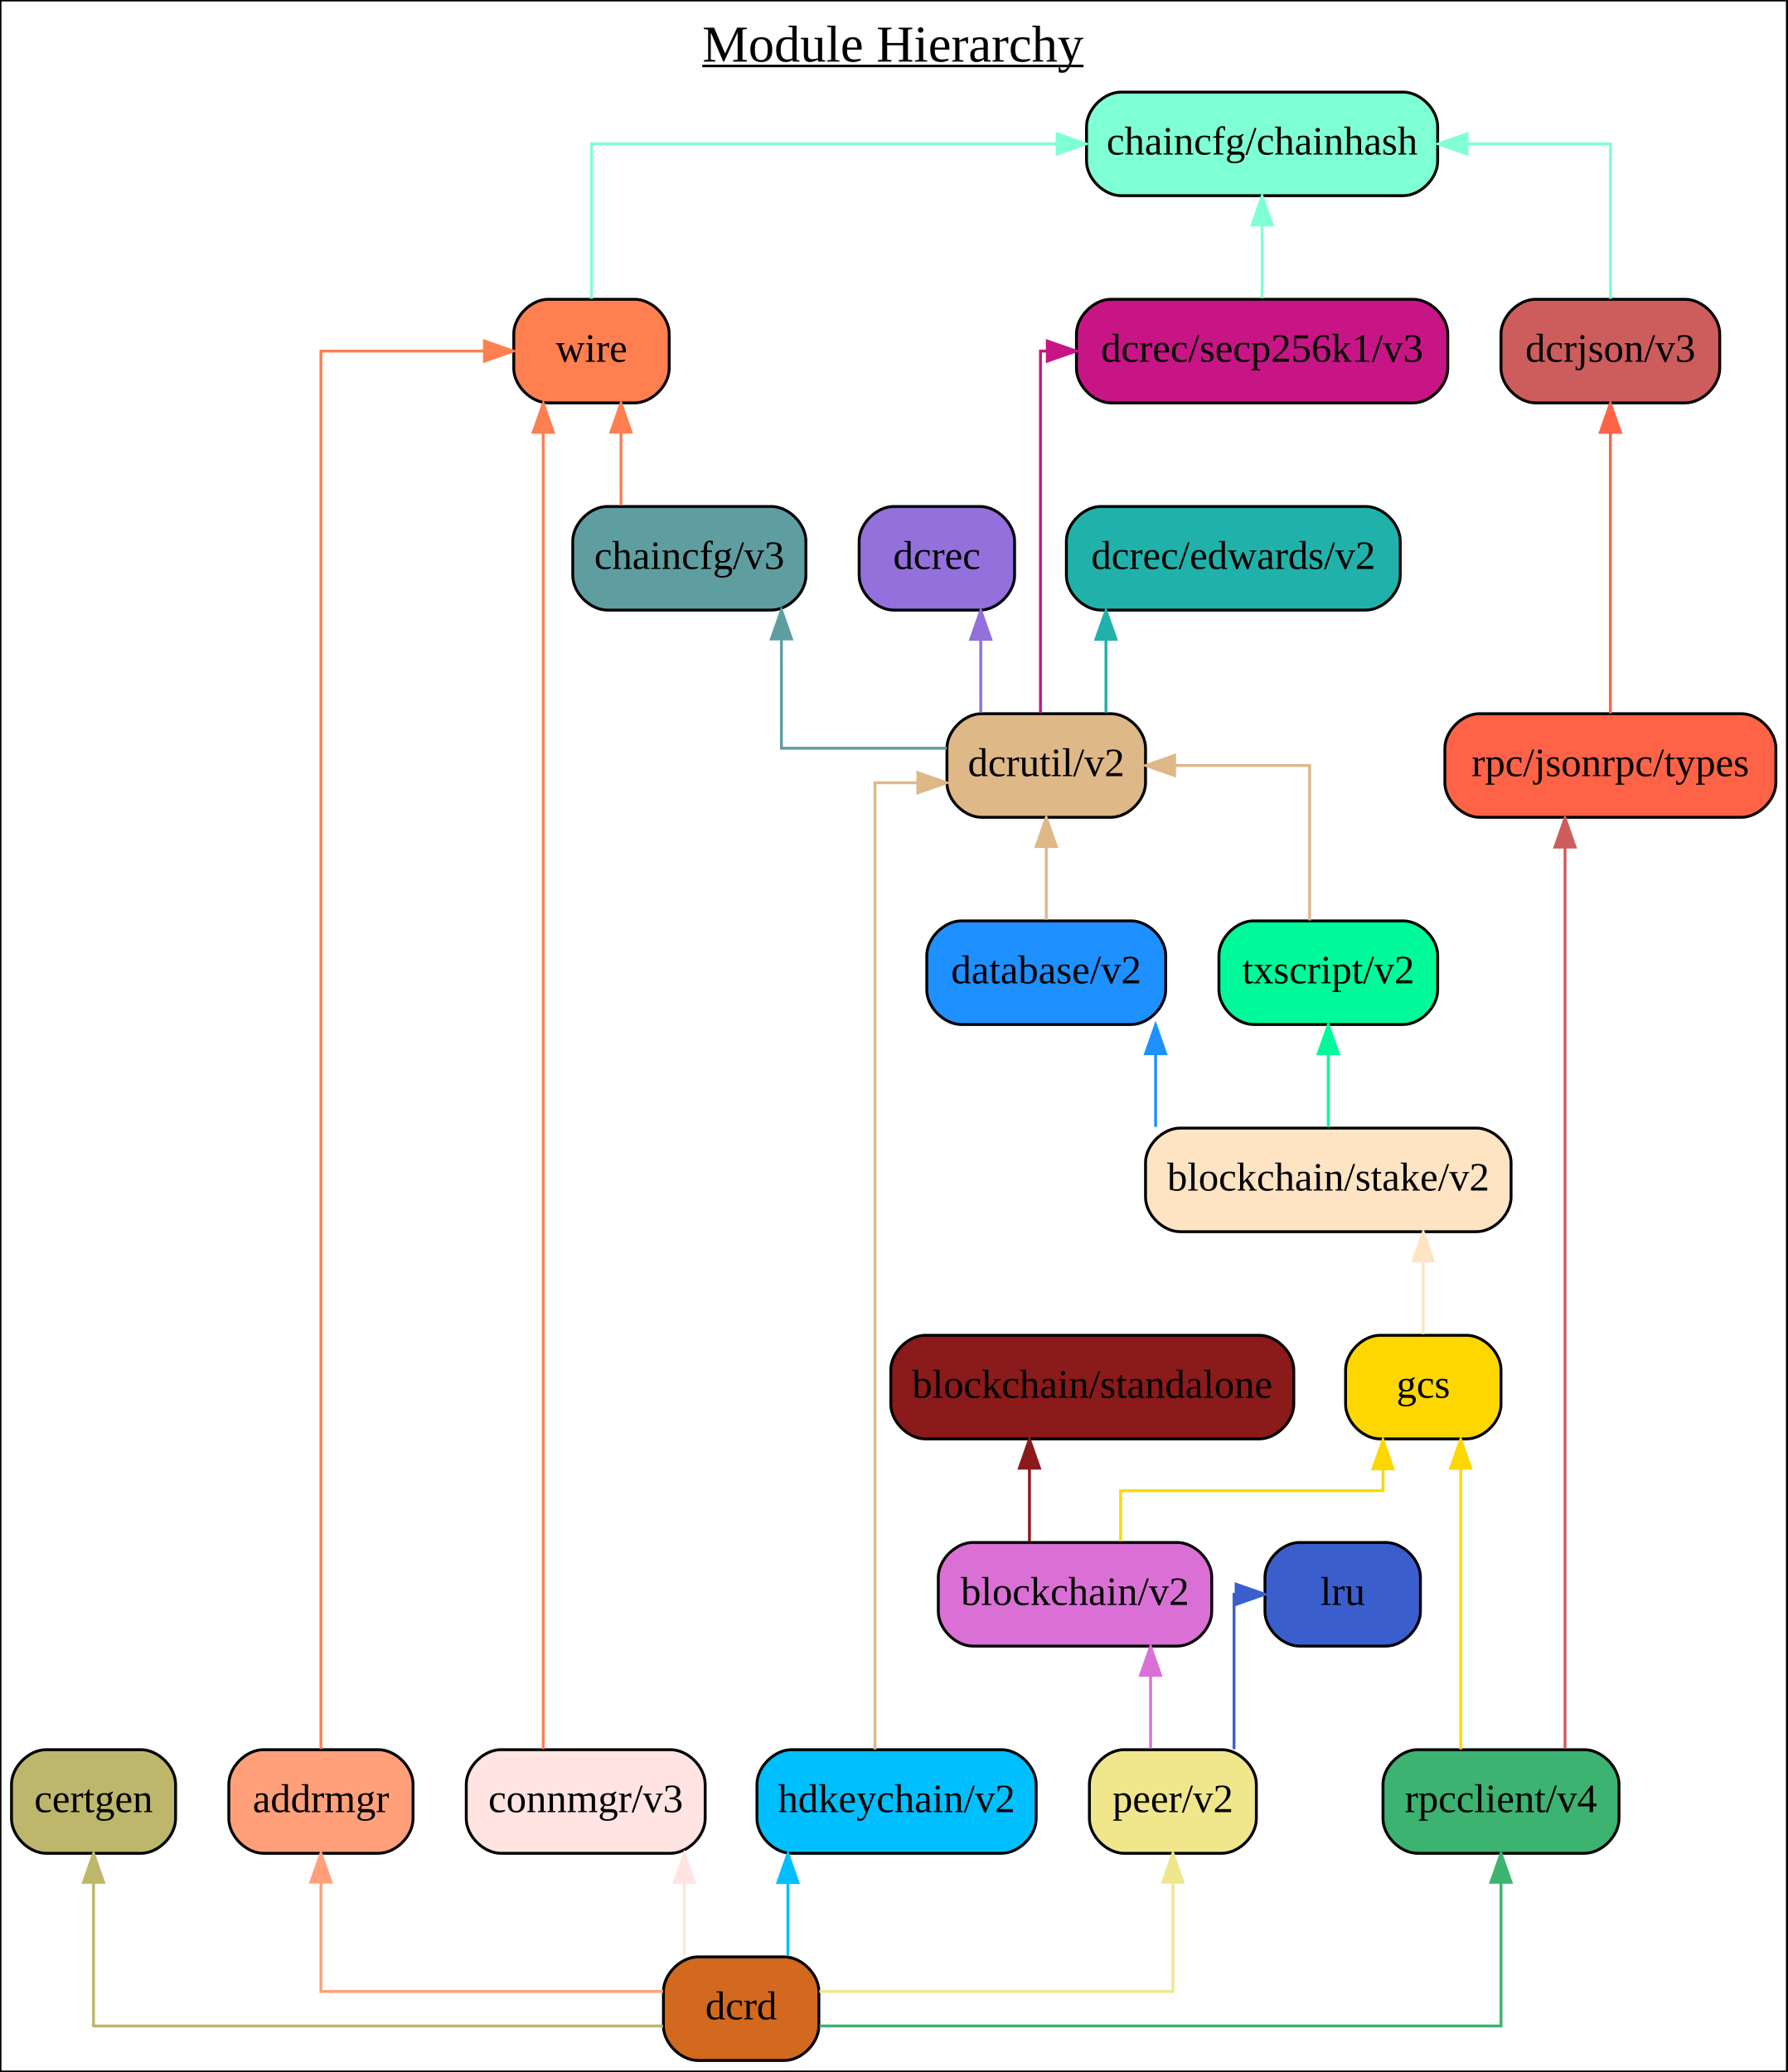
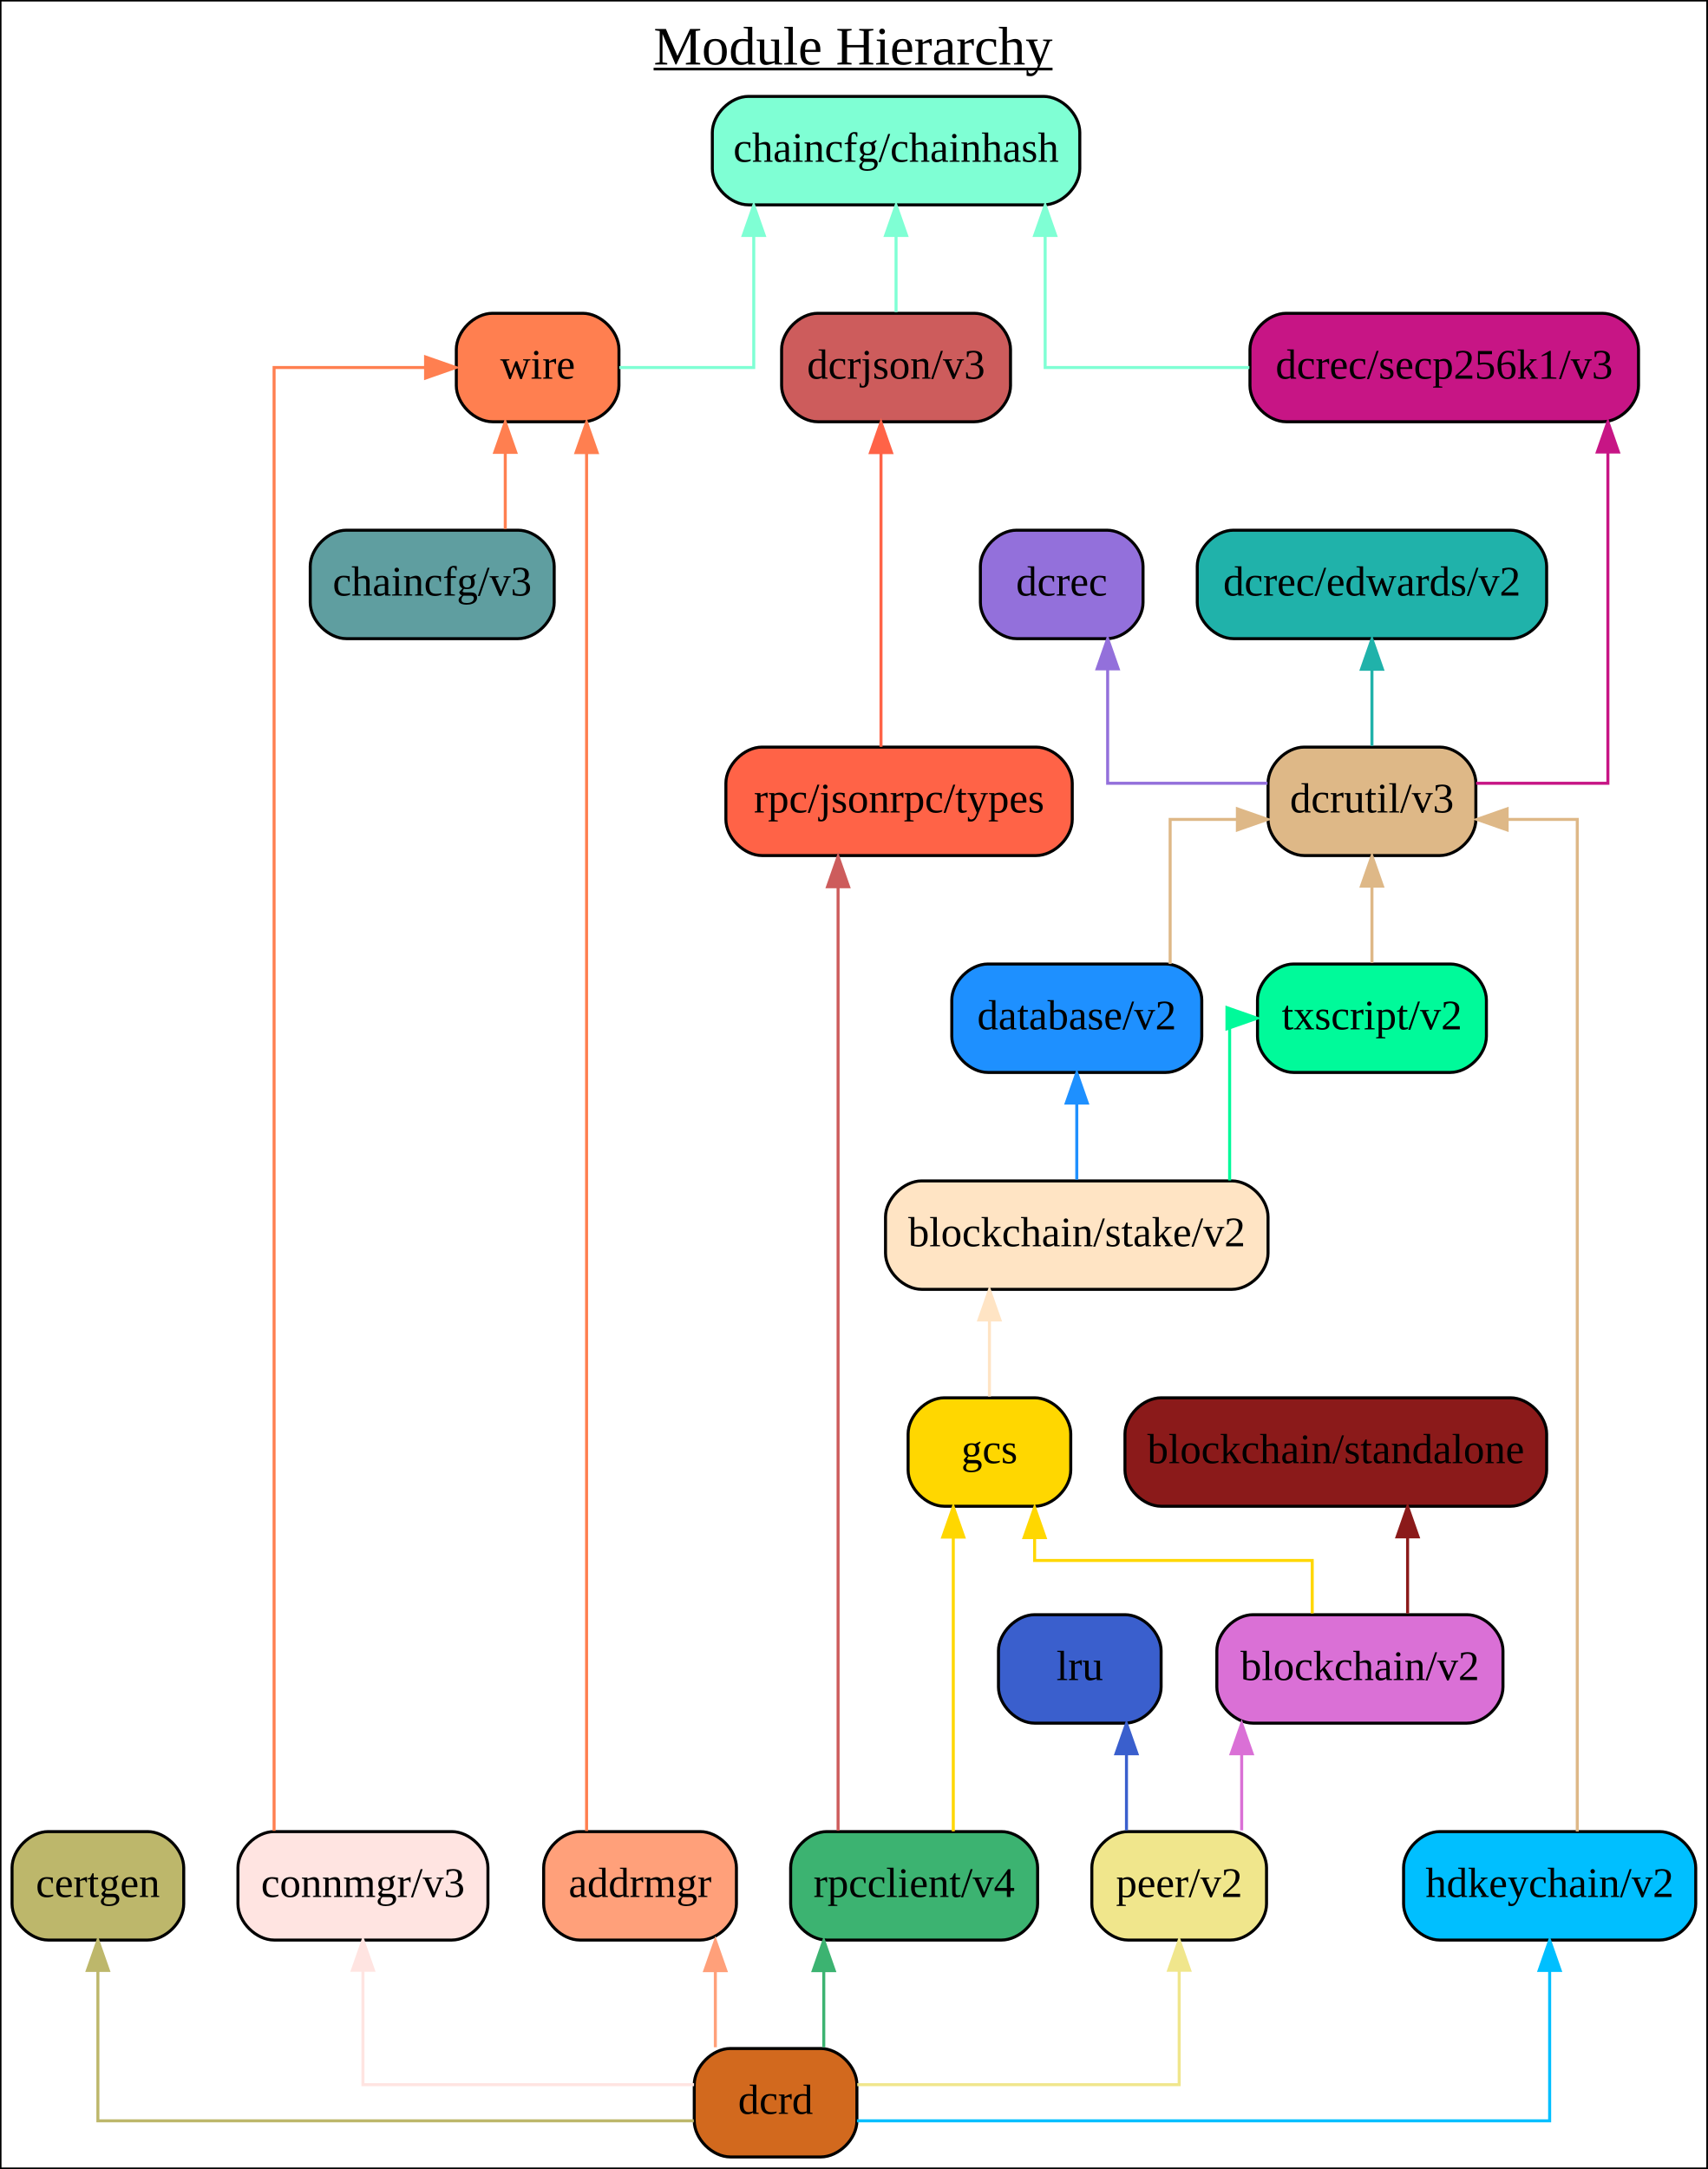
- <svg xmlns="http://www.w3.org/2000/svg" width="621pt" height="720pt" viewBox="0.00 0.00 621.00 720.00">
+ <svg xmlns="http://www.w3.org/2000/svg" width="567pt" height="720pt" viewBox="0.00 0.00 567.00 720.00">
  <g id="graph0" class="graph" transform="scale(1 1) rotate(0) translate(4 716)">
-     <polygon fill="white" stroke="#000000" points="-4,4 -4,-716 617,-716 617,4 -4,4" />
-     <text text-anchor="start" x="240" y="-694.6" font-family="Times New Roman,serif" text-decoration="underline" font-size="18.00">Module Hierarchy</text>
+     <polygon fill="white" stroke="#000000" points="-4,4 -4,-716 563,-716 563,4 -4,4" />
+     <text text-anchor="start" x="213" y="-694.6" font-family="Times New Roman,serif" text-decoration="underline" font-size="18.00">Module Hierarchy</text>
    <g id="node1" class="node">
      <path fill="darkkhaki" stroke="black" d="M45,-108C45,-108 12,-108 12,-108 6,-108 0,-102 0,-96 0,-96 0,-84 0,-84 0,-78 6,-72 12,-72 12,-72 45,-72 45,-72 51,-72 57,-78 57,-84 57,-84 57,-96 57,-96 57,-102 51,-108 45,-108" />
      <text text-anchor="middle" x="28.5" y="-86.3" font-family="Times New Roman,serif" font-size="14.00">certgen</text>
    </g>
    <g id="node23" class="node">
      <path fill="chocolate" stroke="black" d="M268.5,-36C268.5,-36 238.5,-36 238.5,-36 232.5,-36 226.5,-30 226.5,-24 226.5,-24 226.5,-12 226.5,-12 226.5,-6 232.5,-0 238.5,-0 238.5,-0 268.5,-0 268.5,-0 274.5,-0 280.5,-6 280.5,-12 280.5,-12 280.5,-24 280.5,-24 280.5,-30 274.5,-36 268.5,-36" />
      <text text-anchor="middle" x="253.5" y="-14.3" font-family="Times New Roman,serif" font-size="14.00">dcrd</text>
    </g>
-     <g id="edge24" class="edge">
+     <g id="edge23" class="edge">
      <path fill="none" stroke="darkkhaki" d="M28.5,-61.909C28.5,-61.909 28.5,-12 28.5,-12 28.5,-12 166.517,-12 226.36,-12" />
      <polygon fill="darkkhaki" stroke="darkkhaki" points="25,-61.909 28.5,-71.909 32,-61.909 25,-61.909" />
    </g>
    <g id="node2" class="node">
-       <path fill="aquamarine" stroke="black" d="M483.5,-684C483.5,-684 385.5,-684 385.5,-684 379.5,-684 373.5,-678 373.5,-672 373.5,-672 373.5,-660 373.5,-660 373.5,-654 379.5,-648 385.5,-648 385.5,-648 483.5,-648 483.5,-648 489.5,-648 495.5,-654 495.5,-660 495.5,-660 495.5,-672 495.5,-672 495.5,-678 489.5,-684 483.5,-684" />
-       <text text-anchor="middle" x="434.5" y="-662.3" font-family="Times New Roman,serif" font-size="14.00">chaincfg/chainhash</text>
+       <path fill="aquamarine" stroke="black" d="M342.5,-684C342.5,-684 244.5,-684 244.5,-684 238.5,-684 232.5,-678 232.5,-672 232.5,-672 232.5,-660 232.5,-660 232.5,-654 238.5,-648 244.5,-648 244.5,-648 342.5,-648 342.5,-648 348.5,-648 354.5,-654 354.5,-660 354.5,-660 354.5,-672 354.5,-672 354.5,-678 348.5,-684 342.5,-684" />
+       <text text-anchor="middle" x="293.5" y="-662.3" font-family="Times New Roman,serif" font-size="14.00">chaincfg/chainhash</text>
    </g>
    <g id="node3" class="node">
-       <path fill="indianred" stroke="black" d="M581.5,-612C581.5,-612 529.5,-612 529.5,-612 523.5,-612 517.5,-606 517.5,-600 517.5,-600 517.5,-588 517.5,-588 517.5,-582 523.5,-576 529.5,-576 529.5,-576 581.5,-576 581.5,-576 587.5,-576 593.5,-582 593.5,-588 593.5,-588 593.5,-600 593.5,-600 593.5,-606 587.5,-612 581.5,-612" />
-       <text text-anchor="middle" x="555.5" y="-590.3" font-family="Times New Roman,serif" font-size="14.00">dcrjson/v3</text>
+       <path fill="indianred" stroke="black" d="M319.5,-612C319.5,-612 267.5,-612 267.5,-612 261.5,-612 255.5,-606 255.5,-600 255.5,-600 255.5,-588 255.5,-588 255.5,-582 261.5,-576 267.5,-576 267.5,-576 319.5,-576 319.5,-576 325.5,-576 331.5,-582 331.5,-588 331.5,-588 331.5,-600 331.5,-600 331.5,-606 325.5,-612 319.5,-612" />
+       <text text-anchor="middle" x="293.5" y="-590.3" font-family="Times New Roman,serif" font-size="14.00">dcrjson/v3</text>
    </g>
    <g id="edge1" class="edge">
-       <path fill="none" stroke="aquamarine" d="M505.709,-666C505.709,-666 555.5,-666 555.5,-666 555.5,-666 555.5,-633.498 555.5,-612.169" />
-       <polygon fill="aquamarine" stroke="aquamarine" points="505.709,-662.5 495.709,-666 505.709,-669.5 505.709,-662.5" />
+       <path fill="none" stroke="aquamarine" d="M293.5,-637.831C293.5,-637.831 293.5,-612.413 293.5,-612.413" />
+       <polygon fill="aquamarine" stroke="aquamarine" points="290,-637.831 293.5,-647.831 297,-637.831 290,-637.831" />
    </g>
    <g id="node5" class="node">
-       <path fill="coral" stroke="black" d="M216.5,-612C216.5,-612 186.5,-612 186.5,-612 180.5,-612 174.5,-606 174.5,-600 174.5,-600 174.5,-588 174.5,-588 174.5,-582 180.5,-576 186.5,-576 186.5,-576 216.5,-576 216.5,-576 222.5,-576 228.5,-582 228.5,-588 228.5,-588 228.5,-600 228.5,-600 228.5,-606 222.5,-612 216.5,-612" />
-       <text text-anchor="middle" x="201.5" y="-590.3" font-family="Times New Roman,serif" font-size="14.00">wire</text>
+       <path fill="coral" stroke="black" d="M189.5,-612C189.5,-612 159.5,-612 159.5,-612 153.5,-612 147.5,-606 147.5,-600 147.5,-600 147.5,-588 147.5,-588 147.5,-582 153.5,-576 159.5,-576 159.5,-576 189.5,-576 189.5,-576 195.5,-576 201.5,-582 201.5,-588 201.5,-588 201.5,-600 201.5,-600 201.5,-606 195.5,-612 189.5,-612" />
+       <text text-anchor="middle" x="174.5" y="-590.3" font-family="Times New Roman,serif" font-size="14.00">wire</text>
    </g>
    <g id="edge2" class="edge">
-       <path fill="none" stroke="aquamarine" d="M363.282,-666C363.282,-666 201.5,-666 201.5,-666 201.5,-666 201.5,-633.498 201.5,-612.169" />
-       <polygon fill="aquamarine" stroke="aquamarine" points="363.282,-669.5 373.282,-666 363.282,-662.5 363.282,-669.5" />
+       <path fill="none" stroke="aquamarine" d="M246.25,-637.831C246.25,-637.831 246.25,-594 246.25,-594 246.25,-594 221.944,-594 201.626,-594" />
+       <polygon fill="aquamarine" stroke="aquamarine" points="242.75,-637.831 246.25,-647.831 249.75,-637.831 242.75,-637.831" />
    </g>
    <g id="node11" class="node">
-       <path fill="mediumvioletred" stroke="black" d="M487,-612C487,-612 382,-612 382,-612 376,-612 370,-606 370,-600 370,-600 370,-588 370,-588 370,-582 376,-576 382,-576 382,-576 487,-576 487,-576 493,-576 499,-582 499,-588 499,-588 499,-600 499,-600 499,-606 493,-612 487,-612" />
-       <text text-anchor="middle" x="434.5" y="-590.3" font-family="Times New Roman,serif" font-size="14.00">dcrec/secp256k1/v3</text>
+       <path fill="mediumvioletred" stroke="black" d="M528,-612C528,-612 423,-612 423,-612 417,-612 411,-606 411,-600 411,-600 411,-588 411,-588 411,-582 417,-576 423,-576 423,-576 528,-576 528,-576 534,-576 540,-582 540,-588 540,-588 540,-600 540,-600 540,-606 534,-612 528,-612" />
+       <text text-anchor="middle" x="475.5" y="-590.3" font-family="Times New Roman,serif" font-size="14.00">dcrec/secp256k1/v3</text>
    </g>
    <g id="edge6" class="edge">
-       <path fill="none" stroke="aquamarine" d="M434.5,-637.831C434.5,-637.831 434.5,-612.413 434.5,-612.413" />
-       <polygon fill="aquamarine" stroke="aquamarine" points="431,-637.831 434.5,-647.831 438,-637.831 431,-637.831" />
+       <path fill="none" stroke="aquamarine" d="M343,-637.831C343,-637.831 343,-594 343,-594 343,-594 377.168,-594 410.803,-594" />
+       <polygon fill="aquamarine" stroke="aquamarine" points="339.5,-637.831 343,-647.831 346.5,-637.831 339.5,-637.831" />
    </g>
    <g id="node4" class="node">
-       <path fill="tomato" stroke="black" d="M601,-468C601,-468 510,-468 510,-468 504,-468 498,-462 498,-456 498,-456 498,-444 498,-444 498,-438 504,-432 510,-432 510,-432 601,-432 601,-432 607,-432 613,-438 613,-444 613,-444 613,-456 613,-456 613,-462 607,-468 601,-468" />
-       <text text-anchor="middle" x="555.5" y="-446.3" font-family="Times New Roman,serif" font-size="14.00">rpc/jsonrpc/types</text>
+       <path fill="tomato" stroke="black" d="M340,-468C340,-468 249,-468 249,-468 243,-468 237,-462 237,-456 237,-456 237,-444 237,-444 237,-438 243,-432 249,-432 249,-432 340,-432 340,-432 346,-432 352,-438 352,-444 352,-444 352,-456 352,-456 352,-462 346,-468 340,-468" />
+       <text text-anchor="middle" x="294.5" y="-446.3" font-family="Times New Roman,serif" font-size="14.00">rpc/jsonrpc/types</text>
+     </g>
+     <g id="edge21" class="edge">
+       <path fill="none" stroke="tomato" d="M288.5,-565.762C288.5,-565.762 288.5,-468.09 288.5,-468.09" />
+       <polygon fill="tomato" stroke="tomato" points="285,-565.762 288.5,-575.762 292,-565.762 285,-565.762" />
+     </g>
+     <g id="node22" class="node">
+       <path fill="mediumseagreen" stroke="black" d="M328.5,-108C328.5,-108 270.5,-108 270.5,-108 264.5,-108 258.5,-102 258.5,-96 258.5,-96 258.5,-84 258.5,-84 258.5,-78 264.5,-72 270.5,-72 270.5,-72 328.5,-72 328.5,-72 334.5,-72 340.5,-78 340.5,-84 340.5,-84 340.5,-96 340.5,-96 340.5,-102 334.5,-108 328.5,-108" />
+       <text text-anchor="middle" x="299.5" y="-86.3" font-family="Times New Roman,serif" font-size="14.00">rpcclient/v4</text>
    </g>
    <g id="edge22" class="edge">
-       <path fill="none" stroke="tomato" d="M555.5,-565.762C555.5,-565.762 555.5,-468.09 555.5,-468.09" />
-       <polygon fill="tomato" stroke="tomato" points="552,-565.762 555.5,-575.762 559,-565.762 552,-565.762" />
-     </g>
-     <g id="node22" class="node">
-       <path fill="mediumseagreen" stroke="black" d="M546.5,-108C546.5,-108 488.5,-108 488.5,-108 482.5,-108 476.5,-102 476.5,-96 476.5,-96 476.5,-84 476.5,-84 476.5,-78 482.5,-72 488.5,-72 488.5,-72 546.5,-72 546.5,-72 552.5,-72 558.5,-78 558.5,-84 558.5,-84 558.5,-96 558.5,-96 558.5,-102 552.5,-108 546.5,-108" />
-       <text text-anchor="middle" x="517.5" y="-86.3" font-family="Times New Roman,serif" font-size="14.00">rpcclient/v4</text>
-     </g>
-     <g id="edge23" class="edge">
-       <path fill="none" stroke="indianred" d="M539.75,-421.653C539.75,-421.653 539.75,-108.31 539.75,-108.31" />
-       <polygon fill="indianred" stroke="indianred" points="536.25,-421.653 539.75,-431.653 543.25,-421.653 536.25,-421.653" />
+       <path fill="none" stroke="indianred" d="M274.25,-421.653C274.25,-421.653 274.25,-108.31 274.25,-108.31" />
+       <polygon fill="indianred" stroke="indianred" points="270.75,-421.653 274.25,-431.653 277.75,-421.653 270.75,-421.653" />
    </g>
    <g id="node6" class="node">
-       <path fill="lightsalmon" stroke="black" d="M127.5,-108C127.5,-108 87.5,-108 87.5,-108 81.5,-108 75.5,-102 75.5,-96 75.5,-96 75.5,-84 75.5,-84 75.5,-78 81.5,-72 87.5,-72 87.5,-72 127.5,-72 127.5,-72 133.5,-72 139.5,-78 139.5,-84 139.5,-84 139.5,-96 139.5,-96 139.5,-102 133.5,-108 127.5,-108" />
-       <text text-anchor="middle" x="107.5" y="-86.3" font-family="Times New Roman,serif" font-size="14.00">addrmgr</text>
+       <path fill="lightsalmon" stroke="black" d="M228.5,-108C228.5,-108 188.5,-108 188.5,-108 182.5,-108 176.5,-102 176.5,-96 176.5,-96 176.5,-84 176.5,-84 176.5,-78 182.5,-72 188.5,-72 188.5,-72 228.5,-72 228.5,-72 234.5,-72 240.5,-78 240.5,-84 240.5,-84 240.5,-96 240.5,-96 240.5,-102 234.5,-108 228.5,-108" />
+       <text text-anchor="middle" x="208.5" y="-86.3" font-family="Times New Roman,serif" font-size="14.00">addrmgr</text>
    </g>
    <g id="edge3" class="edge">
-       <path fill="none" stroke="coral" d="M164.311,-594C164.311,-594 107.5,-594 107.5,-594 107.5,-594 107.5,-198.592 107.5,-108.235" />
-       <polygon fill="coral" stroke="coral" points="164.311,-597.5 174.311,-594 164.311,-590.5 164.311,-597.5" />
+       <path fill="none" stroke="coral" d="M190.75,-565.765C190.75,-565.765 190.75,-108.211 190.75,-108.211" />
+       <polygon fill="coral" stroke="coral" points="187.25,-565.765 190.75,-575.765 194.25,-565.765 187.25,-565.765" />
    </g>
    <g id="node7" class="node">
-       <path fill="cadetblue" stroke="black" d="M264,-540C264,-540 207,-540 207,-540 201,-540 195,-534 195,-528 195,-528 195,-516 195,-516 195,-510 201,-504 207,-504 207,-504 264,-504 264,-504 270,-504 276,-510 276,-516 276,-516 276,-528 276,-528 276,-534 270,-540 264,-540" />
-       <text text-anchor="middle" x="235.5" y="-518.3" font-family="Times New Roman,serif" font-size="14.00">chaincfg/v3</text>
+       <path fill="cadetblue" stroke="black" d="M168,-540C168,-540 111,-540 111,-540 105,-540 99,-534 99,-528 99,-528 99,-516 99,-516 99,-510 105,-504 111,-504 111,-504 168,-504 168,-504 174,-504 180,-510 180,-516 180,-516 180,-528 180,-528 180,-534 174,-540 168,-540" />
+       <text text-anchor="middle" x="139.5" y="-518.3" font-family="Times New Roman,serif" font-size="14.00">chaincfg/v3</text>
    </g>
    <g id="edge4" class="edge">
-       <path fill="none" stroke="coral" d="M211.75,-565.831C211.75,-565.831 211.75,-540.413 211.75,-540.413" />
-       <polygon fill="coral" stroke="coral" points="208.25,-565.831 211.75,-575.831 215.25,-565.831 208.25,-565.831" />
+       <path fill="none" stroke="coral" d="M163.75,-565.831C163.75,-565.831 163.75,-540.413 163.75,-540.413" />
+       <polygon fill="coral" stroke="coral" points="160.25,-565.831 163.75,-575.831 167.25,-565.831 160.25,-565.831" />
    </g>
    <g id="node8" class="node">
-       <path fill="mistyrose" stroke="black" d="M229,-108C229,-108 170,-108 170,-108 164,-108 158,-102 158,-96 158,-96 158,-84 158,-84 158,-78 164,-72 170,-72 170,-72 229,-72 229,-72 235,-72 241,-78 241,-84 241,-84 241,-96 241,-96 241,-102 235,-108 229,-108" />
-       <text text-anchor="middle" x="199.5" y="-86.3" font-family="Times New Roman,serif" font-size="14.00">connmgr/v3</text>
+       <path fill="mistyrose" stroke="black" d="M146,-108C146,-108 87,-108 87,-108 81,-108 75,-102 75,-96 75,-96 75,-84 75,-84 75,-78 81,-72 87,-72 87,-72 146,-72 146,-72 152,-72 158,-78 158,-84 158,-84 158,-96 158,-96 158,-102 152,-108 146,-108" />
+       <text text-anchor="middle" x="116.5" y="-86.3" font-family="Times New Roman,serif" font-size="14.00">connmgr/v3</text>
    </g>
    <g id="edge5" class="edge">
-       <path fill="none" stroke="coral" d="M184.75,-565.765C184.75,-565.765 184.75,-108.211 184.75,-108.211" />
-       <polygon fill="coral" stroke="coral" points="181.25,-565.765 184.75,-575.765 188.25,-565.765 181.25,-565.765" />
+       <path fill="none" stroke="coral" d="M137.294,-594C137.294,-594 87,-594 87,-594 87,-594 87,-198.592 87,-108.235" />
+       <polygon fill="coral" stroke="coral" points="137.294,-597.5 147.294,-594 137.294,-590.5 137.294,-597.5" />
+     </g>
+     <g id="edge24" class="edge">
+       <path fill="none" stroke="lightsalmon" d="M233.5,-61.831C233.5,-61.831 233.5,-36.413 233.5,-36.413" />
+       <polygon fill="lightsalmon" stroke="lightsalmon" points="230,-61.831 233.5,-71.831 237,-61.831 230,-61.831" />
+     </g>
+     <g id="edge26" class="edge">
+       <path fill="none" stroke="mistyrose" d="M116.5,-61.965C116.5,-61.965 116.5,-24 116.5,-24 116.5,-24 186.507,-24 226.433,-24" />
+       <polygon fill="mistyrose" stroke="mistyrose" points="113,-61.965 116.5,-71.965 120,-61.965 113,-61.965" />
+     </g>
+     <g id="node9" class="node">
+       <path fill="mediumpurple" stroke="black" d="M363.5,-540C363.5,-540 333.5,-540 333.5,-540 327.5,-540 321.5,-534 321.5,-528 321.5,-528 321.5,-516 321.5,-516 321.5,-510 327.5,-504 333.5,-504 333.5,-504 363.5,-504 363.5,-504 369.5,-504 375.5,-510 375.5,-516 375.5,-516 375.5,-528 375.5,-528 375.5,-534 369.5,-540 363.5,-540" />
+       <text text-anchor="middle" x="348.5" y="-518.3" font-family="Times New Roman,serif" font-size="14.00">dcrec</text>
+     </g>
+     <g id="node12" class="node">
+       <path fill="burlywood" stroke="black" d="M474,-468C474,-468 429,-468 429,-468 423,-468 417,-462 417,-456 417,-456 417,-444 417,-444 417,-438 423,-432 429,-432 429,-432 474,-432 474,-432 480,-432 486,-438 486,-444 486,-444 486,-456 486,-456 486,-462 480,-468 474,-468" />
+       <text text-anchor="middle" x="451.5" y="-446.3" font-family="Times New Roman,serif" font-size="14.00">dcrutil/v3</text>
+     </g>
+     <g id="edge7" class="edge">
+       <path fill="none" stroke="mediumpurple" d="M363.75,-493.965C363.75,-493.965 363.75,-456 363.75,-456 363.75,-456 392.291,-456 416.819,-456" />
+       <polygon fill="mediumpurple" stroke="mediumpurple" points="360.25,-493.965 363.75,-503.965 367.25,-493.965 360.25,-493.965" />
+     </g>
+     <g id="node10" class="node">
+       <path fill="lightseagreen" stroke="black" d="M497.5,-540C497.5,-540 405.5,-540 405.5,-540 399.5,-540 393.5,-534 393.5,-528 393.5,-528 393.5,-516 393.5,-516 393.5,-510 399.5,-504 405.5,-504 405.5,-504 497.5,-504 497.5,-504 503.5,-504 509.5,-510 509.5,-516 509.5,-516 509.5,-528 509.5,-528 509.5,-534 503.5,-540 497.5,-540" />
+       <text text-anchor="middle" x="451.5" y="-518.3" font-family="Times New Roman,serif" font-size="14.00">dcrec/edwards/v2</text>
+     </g>
+     <g id="edge8" class="edge">
+       <path fill="none" stroke="lightseagreen" d="M451.5,-493.831C451.5,-493.831 451.5,-468.413 451.5,-468.413" />
+       <polygon fill="lightseagreen" stroke="lightseagreen" points="448,-493.831 451.5,-503.831 455,-493.831 448,-493.831" />
+     </g>
+     <g id="edge9" class="edge">
+       <path fill="none" stroke="mediumvioletred" d="M529.833,-565.959C529.833,-565.959 529.833,-456 529.833,-456 529.833,-456 507.071,-456 486.086,-456" />
+       <polygon fill="mediumvioletred" stroke="mediumvioletred" points="526.333,-565.959 529.833,-575.959 533.333,-565.959 526.333,-565.959" />
+     </g>
+     <g id="node13" class="node">
+       <path fill="dodgerblue" stroke="black" d="M383,-396C383,-396 324,-396 324,-396 318,-396 312,-390 312,-384 312,-384 312,-372 312,-372 312,-366 318,-360 324,-360 324,-360 383,-360 383,-360 389,-360 395,-366 395,-372 395,-372 395,-384 395,-384 395,-390 389,-396 383,-396" />
+       <text text-anchor="middle" x="353.5" y="-374.3" font-family="Times New Roman,serif" font-size="14.00">database/v2</text>
+     </g>
+     <g id="edge10" class="edge">
+       <path fill="none" stroke="burlywood" d="M406.822,-444C406.822,-444 384.5,-444 384.5,-444 384.5,-444 384.5,-415.576 384.5,-396.035" />
+       <polygon fill="burlywood" stroke="burlywood" points="406.823,-447.5 416.822,-444 406.822,-440.5 406.823,-447.5" />
+     </g>
+     <g id="node14" class="node">
+       <path fill="deepskyblue" stroke="black" d="M547,-108C547,-108 474,-108 474,-108 468,-108 462,-102 462,-96 462,-96 462,-84 462,-84 462,-78 468,-72 474,-72 474,-72 547,-72 547,-72 553,-72 559,-78 559,-84 559,-84 559,-96 559,-96 559,-102 553,-108 547,-108" />
+       <text text-anchor="middle" x="510.5" y="-86.3" font-family="Times New Roman,serif" font-size="14.00">hdkeychain/v2</text>
+     </g>
+     <g id="edge11" class="edge">
+       <path fill="none" stroke="burlywood" d="M496.382,-444C496.382,-444 519.667,-444 519.667,-444 519.667,-444 519.667,-180.18 519.667,-108.042" />
+       <polygon fill="burlywood" stroke="burlywood" points="496.382,-440.5 486.382,-444 496.382,-447.5 496.382,-440.5" />
+     </g>
+     <g id="node15" class="node">
+       <path fill="mediumspringgreen" stroke="black" d="M477.5,-396C477.5,-396 425.5,-396 425.5,-396 419.5,-396 413.5,-390 413.5,-384 413.5,-384 413.5,-372 413.5,-372 413.5,-366 419.5,-360 425.5,-360 425.5,-360 477.5,-360 477.5,-360 483.5,-360 489.5,-366 489.5,-372 489.5,-372 489.5,-384 489.5,-384 489.5,-390 483.5,-396 477.5,-396" />
+       <text text-anchor="middle" x="451.5" y="-374.3" font-family="Times New Roman,serif" font-size="14.00">txscript/v2</text>
+     </g>
+     <g id="edge12" class="edge">
+       <path fill="none" stroke="burlywood" d="M451.5,-421.831C451.5,-421.831 451.5,-396.413 451.5,-396.413" />
+       <polygon fill="burlywood" stroke="burlywood" points="448,-421.831 451.5,-431.831 455,-421.831 448,-421.831" />
+     </g>
+     <g id="node16" class="node">
+       <path fill="bisque" stroke="black" d="M405,-324C405,-324 302,-324 302,-324 296,-324 290,-318 290,-312 290,-312 290,-300 290,-300 290,-294 296,-288 302,-288 302,-288 405,-288 405,-288 411,-288 417,-294 417,-300 417,-300 417,-312 417,-312 417,-318 411,-324 405,-324" />
+       <text text-anchor="middle" x="353.5" y="-302.3" font-family="Times New Roman,serif" font-size="14.00">blockchain/stake/v2</text>
+     </g>
+     <g id="edge13" class="edge">
+       <path fill="none" stroke="dodgerblue" d="M353.5,-349.831C353.5,-349.831 353.5,-324.413 353.5,-324.413" />
+       <polygon fill="dodgerblue" stroke="dodgerblue" points="350,-349.831 353.5,-359.831 357,-349.831 350,-349.831" />
    </g>
    <g id="edge25" class="edge">
-       <path fill="none" stroke="lightsalmon" d="M107.5,-61.965C107.5,-61.965 107.5,-24 107.5,-24 107.5,-24 184.159,-24 226.381,-24" />
-       <polygon fill="lightsalmon" stroke="lightsalmon" points="104,-61.965 107.5,-71.965 111,-61.965 104,-61.965" />
-     </g>
-     <g id="node12" class="node">
-       <path fill="burlywood" stroke="black" d="M382,-468C382,-468 337,-468 337,-468 331,-468 325,-462 325,-456 325,-456 325,-444 325,-444 325,-438 331,-432 337,-432 337,-432 382,-432 382,-432 388,-432 394,-438 394,-444 394,-444 394,-456 394,-456 394,-462 388,-468 382,-468" />
-       <text text-anchor="middle" x="359.5" y="-446.3" font-family="Times New Roman,serif" font-size="14.00">dcrutil/v2</text>
-     </g>
-     <g id="edge7" class="edge">
-       <path fill="none" stroke="cadetblue" d="M267.5,-493.965C267.5,-493.965 267.5,-456 267.5,-456 267.5,-456 298.875,-456 324.981,-456" />
-       <polygon fill="cadetblue" stroke="cadetblue" points="264,-493.965 267.5,-503.965 271,-493.965 264,-493.965" />
+       <path fill="none" stroke="deepskyblue" d="M510.5,-61.909C510.5,-61.909 510.5,-12 510.5,-12 510.5,-12 346.502,-12 280.518,-12" />
+       <polygon fill="deepskyblue" stroke="deepskyblue" points="507,-61.909 510.5,-71.909 514,-61.909 507,-61.909" />
+     </g>
+     <g id="edge14" class="edge">
+       <path fill="none" stroke="mediumspringgreen" d="M405.161,-378C405.161,-378 404.25,-378 404.25,-378 404.25,-378 404.25,-345.498 404.25,-324.169" />
+       <polygon fill="mediumspringgreen" stroke="mediumspringgreen" points="403.36,-381.5 413.36,-378 403.36,-374.5 403.36,-381.5" />
+     </g>
+     <g id="node18" class="node">
+       <path fill="gold" stroke="black" d="M339.5,-252C339.5,-252 309.5,-252 309.5,-252 303.5,-252 297.5,-246 297.5,-240 297.5,-240 297.5,-228 297.5,-228 297.5,-222 303.5,-216 309.5,-216 309.5,-216 339.5,-216 339.5,-216 345.5,-216 351.5,-222 351.5,-228 351.5,-228 351.5,-240 351.5,-240 351.5,-246 345.5,-252 339.5,-252" />
+       <text text-anchor="middle" x="324.5" y="-230.3" font-family="Times New Roman,serif" font-size="14.00">gcs</text>
+     </g>
+     <g id="edge15" class="edge">
+       <path fill="none" stroke="bisque" d="M324.5,-277.831C324.5,-277.831 324.5,-252.413 324.5,-252.413" />
+       <polygon fill="bisque" stroke="bisque" points="321,-277.831 324.5,-287.831 328,-277.831 321,-277.831" />
+     </g>
+     <g id="node17" class="node">
+       <path fill="#8b1a1a" stroke="black" d="M497.5,-252C497.5,-252 381.5,-252 381.5,-252 375.5,-252 369.5,-246 369.5,-240 369.5,-240 369.5,-228 369.5,-228 369.5,-222 375.5,-216 381.5,-216 381.5,-216 497.5,-216 497.5,-216 503.5,-216 509.5,-222 509.5,-228 509.5,-228 509.5,-240 509.5,-240 509.5,-246 503.5,-252 497.5,-252" />
+       <text text-anchor="middle" x="439.5" y="-230.3" font-family="Times New Roman,serif" font-size="14.00">blockchain/standalone</text>
+     </g>
+     <g id="node19" class="node">
+       <path fill="orchid" stroke="black" d="M483,-180C483,-180 412,-180 412,-180 406,-180 400,-174 400,-168 400,-168 400,-156 400,-156 400,-150 406,-144 412,-144 412,-144 483,-144 483,-144 489,-144 495,-150 495,-156 495,-156 495,-168 495,-168 495,-174 489,-180 483,-180" />
+       <text text-anchor="middle" x="447.5" y="-158.3" font-family="Times New Roman,serif" font-size="14.00">blockchain/v2</text>
+     </g>
+     <g id="edge16" class="edge">
+       <path fill="none" stroke="#8b1a1a" d="M463.333,-205.831C463.333,-205.831 463.333,-180.413 463.333,-180.413" />
+       <polygon fill="#8b1a1a" stroke="#8b1a1a" points="459.833,-205.831 463.333,-215.831 466.833,-205.831 459.833,-205.831" />
+     </g>
+     <g id="edge17" class="edge">
+       <path fill="none" stroke="gold" d="M339.5,-205.578C339.5,-205.578 339.5,-198 339.5,-198 339.5,-198 431.667,-198 431.667,-198 431.667,-198 431.667,-189.279 431.667,-180.422" />
+       <polygon fill="gold" stroke="gold" points="336,-205.578 339.5,-215.578 343,-205.578 336,-205.578" />
+     </g>
+     <g id="edge18" class="edge">
+       <path fill="none" stroke="gold" d="M312.5,-205.762C312.5,-205.762 312.5,-108.09 312.5,-108.09" />
+       <polygon fill="gold" stroke="gold" points="309,-205.762 312.5,-215.762 316,-205.762 309,-205.762" />
+     </g>
+     <g id="node21" class="node">
+       <path fill="khaki" stroke="black" d="M404.5,-108C404.5,-108 370.5,-108 370.5,-108 364.5,-108 358.5,-102 358.5,-96 358.5,-96 358.5,-84 358.5,-84 358.5,-78 364.5,-72 370.5,-72 370.5,-72 404.5,-72 404.5,-72 410.5,-72 416.5,-78 416.5,-84 416.5,-84 416.5,-96 416.5,-96 416.5,-102 410.5,-108 404.5,-108" />
+       <text text-anchor="middle" x="387.5" y="-86.3" font-family="Times New Roman,serif" font-size="14.00">peer/v2</text>
+     </g>
+     <g id="edge20" class="edge">
+       <path fill="none" stroke="orchid" d="M408.25,-133.831C408.25,-133.831 408.25,-108.413 408.25,-108.413" />
+       <polygon fill="orchid" stroke="orchid" points="404.75,-133.831 408.25,-143.831 411.75,-133.831 404.75,-133.831" />
+     </g>
+     <g id="node20" class="node">
+       <path fill="#3a5fcd" stroke="black" d="M369.5,-180C369.5,-180 339.5,-180 339.5,-180 333.5,-180 327.5,-174 327.5,-168 327.5,-168 327.5,-156 327.5,-156 327.5,-150 333.5,-144 339.5,-144 339.5,-144 369.5,-144 369.5,-144 375.5,-144 381.5,-150 381.5,-156 381.5,-156 381.5,-168 381.5,-168 381.5,-174 375.5,-180 369.5,-180" />
+       <text text-anchor="middle" x="354.5" y="-158.3" font-family="Times New Roman,serif" font-size="14.00">lru</text>
+     </g>
+     <g id="edge19" class="edge">
+       <path fill="none" stroke="#3a5fcd" d="M370,-133.831C370,-133.831 370,-108.413 370,-108.413" />
+       <polygon fill="#3a5fcd" stroke="#3a5fcd" points="366.5,-133.831 370,-143.831 373.5,-133.831 366.5,-133.831" />
+     </g>
+     <g id="edge28" class="edge">
+       <path fill="none" stroke="khaki" d="M387.5,-61.965C387.5,-61.965 387.5,-24 387.5,-24 387.5,-24 319.772,-24 280.617,-24" />
+       <polygon fill="khaki" stroke="khaki" points="384,-61.965 387.5,-71.965 391,-61.965 384,-61.965" />
    </g>
    <g id="edge27" class="edge">
-       <path fill="none" stroke="mistyrose" d="M233.75,-61.831C233.75,-61.831 233.75,-36.413 233.75,-36.413" />
-       <polygon fill="mistyrose" stroke="mistyrose" points="230.25,-61.831 233.75,-71.831 237.25,-61.831 230.25,-61.831" />
-     </g>
-     <g id="node9" class="node">
-       <path fill="mediumpurple" stroke="black" d="M336.5,-540C336.5,-540 306.5,-540 306.5,-540 300.5,-540 294.5,-534 294.5,-528 294.5,-528 294.5,-516 294.5,-516 294.5,-510 300.5,-504 306.5,-504 306.5,-504 336.5,-504 336.5,-504 342.5,-504 348.5,-510 348.5,-516 348.5,-516 348.5,-528 348.5,-528 348.5,-534 342.5,-540 336.5,-540" />
-       <text text-anchor="middle" x="321.5" y="-518.3" font-family="Times New Roman,serif" font-size="14.00">dcrec</text>
-     </g>
-     <g id="edge8" class="edge">
-       <path fill="none" stroke="mediumpurple" d="M336.75,-493.831C336.75,-493.831 336.75,-468.413 336.75,-468.413" />
-       <polygon fill="mediumpurple" stroke="mediumpurple" points="333.25,-493.831 336.75,-503.831 340.25,-493.831 333.25,-493.831" />
-     </g>
-     <g id="node10" class="node">
-       <path fill="lightseagreen" stroke="black" d="M470.5,-540C470.5,-540 378.5,-540 378.5,-540 372.5,-540 366.5,-534 366.5,-528 366.5,-528 366.5,-516 366.5,-516 366.5,-510 372.5,-504 378.5,-504 378.5,-504 470.5,-504 470.5,-504 476.5,-504 482.5,-510 482.5,-516 482.5,-516 482.5,-528 482.5,-528 482.5,-534 476.5,-540 470.5,-540" />
-       <text text-anchor="middle" x="424.5" y="-518.3" font-family="Times New Roman,serif" font-size="14.00">dcrec/edwards/v2</text>
-     </g>
-     <g id="edge9" class="edge">
-       <path fill="none" stroke="lightseagreen" d="M380.25,-493.831C380.25,-493.831 380.25,-468.413 380.25,-468.413" />
-       <polygon fill="lightseagreen" stroke="lightseagreen" points="376.75,-493.831 380.25,-503.831 383.75,-493.831 376.75,-493.831" />
-     </g>
-     <g id="edge10" class="edge">
-       <path fill="none" stroke="mediumvioletred" d="M359.871,-594C359.871,-594 357.5,-594 357.5,-594 357.5,-594 357.5,-506.986 357.5,-468.238" />
-       <polygon fill="mediumvioletred" stroke="mediumvioletred" points="359.871,-597.5 369.871,-594 359.871,-590.5 359.871,-597.5" />
-     </g>
-     <g id="node13" class="node">
-       <path fill="dodgerblue" stroke="black" d="M389,-396C389,-396 330,-396 330,-396 324,-396 318,-390 318,-384 318,-384 318,-372 318,-372 318,-366 324,-360 330,-360 330,-360 389,-360 389,-360 395,-360 401,-366 401,-372 401,-372 401,-384 401,-384 401,-390 395,-396 389,-396" />
-       <text text-anchor="middle" x="359.5" y="-374.3" font-family="Times New Roman,serif" font-size="14.00">database/v2</text>
-     </g>
-     <g id="edge11" class="edge">
-       <path fill="none" stroke="burlywood" d="M359.5,-421.831C359.5,-421.831 359.5,-396.413 359.5,-396.413" />
-       <polygon fill="burlywood" stroke="burlywood" points="356,-421.831 359.5,-431.831 363,-421.831 356,-421.831" />
-     </g>
-     <g id="node14" class="node">
-       <path fill="deepskyblue" stroke="black" d="M344,-108C344,-108 271,-108 271,-108 265,-108 259,-102 259,-96 259,-96 259,-84 259,-84 259,-78 265,-72 271,-72 271,-72 344,-72 344,-72 350,-72 356,-78 356,-84 356,-84 356,-96 356,-96 356,-102 350,-108 344,-108" />
-       <text text-anchor="middle" x="307.5" y="-86.3" font-family="Times New Roman,serif" font-size="14.00">hdkeychain/v2</text>
-     </g>
-     <g id="edge12" class="edge">
-       <path fill="none" stroke="burlywood" d="M314.889,-444C314.889,-444 300,-444 300,-444 300,-444 300,-180.18 300,-108.042" />
-       <polygon fill="burlywood" stroke="burlywood" points="314.889,-447.5 324.889,-444 314.889,-440.5 314.889,-447.5" />
-     </g>
-     <g id="node15" class="node">
-       <path fill="mediumspringgreen" stroke="black" d="M483.5,-396C483.5,-396 431.5,-396 431.5,-396 425.5,-396 419.5,-390 419.5,-384 419.5,-384 419.5,-372 419.5,-372 419.5,-366 425.5,-360 431.5,-360 431.5,-360 483.5,-360 483.5,-360 489.5,-360 495.5,-366 495.5,-372 495.5,-372 495.5,-384 495.5,-384 495.5,-390 489.5,-396 483.5,-396" />
-       <text text-anchor="middle" x="457.5" y="-374.3" font-family="Times New Roman,serif" font-size="14.00">txscript/v2</text>
-     </g>
-     <g id="edge13" class="edge">
-       <path fill="none" stroke="burlywood" d="M404.092,-450C404.092,-450 451,-450 451,-450 451,-450 451,-417.498 451,-396.169" />
-       <polygon fill="burlywood" stroke="burlywood" points="404.092,-446.5 394.092,-450 404.092,-453.5 404.092,-446.5" />
-     </g>
-     <g id="node16" class="node">
-       <path fill="bisque" stroke="black" d="M509,-324C509,-324 406,-324 406,-324 400,-324 394,-318 394,-312 394,-312 394,-300 394,-300 394,-294 400,-288 406,-288 406,-288 509,-288 509,-288 515,-288 521,-294 521,-300 521,-300 521,-312 521,-312 521,-318 515,-324 509,-324" />
-       <text text-anchor="middle" x="457.5" y="-302.3" font-family="Times New Roman,serif" font-size="14.00">blockchain/stake/v2</text>
-     </g>
-     <g id="edge14" class="edge">
-       <path fill="none" stroke="dodgerblue" d="M397.5,-349.831C397.5,-349.831 397.5,-324.413 397.5,-324.413" />
-       <polygon fill="dodgerblue" stroke="dodgerblue" points="394,-349.831 397.5,-359.831 401,-349.831 394,-349.831" />
-     </g>
-     <g id="edge26" class="edge">
-       <path fill="none" stroke="deepskyblue" d="M269.75,-61.831C269.75,-61.831 269.75,-36.413 269.75,-36.413" />
-       <polygon fill="deepskyblue" stroke="deepskyblue" points="266.25,-61.831 269.75,-71.831 273.25,-61.831 266.25,-61.831" />
-     </g>
-     <g id="edge15" class="edge">
-       <path fill="none" stroke="mediumspringgreen" d="M457.5,-349.831C457.5,-349.831 457.5,-324.413 457.5,-324.413" />
-       <polygon fill="mediumspringgreen" stroke="mediumspringgreen" points="454,-349.831 457.5,-359.831 461,-349.831 454,-349.831" />
-     </g>
-     <g id="node18" class="node">
-       <path fill="gold" stroke="black" d="M505.5,-252C505.5,-252 475.5,-252 475.5,-252 469.5,-252 463.5,-246 463.5,-240 463.5,-240 463.5,-228 463.5,-228 463.5,-222 469.5,-216 475.5,-216 475.5,-216 505.5,-216 505.5,-216 511.5,-216 517.5,-222 517.5,-228 517.5,-228 517.5,-240 517.5,-240 517.5,-246 511.5,-252 505.5,-252" />
-       <text text-anchor="middle" x="490.5" y="-230.3" font-family="Times New Roman,serif" font-size="14.00">gcs</text>
-     </g>
-     <g id="edge16" class="edge">
-       <path fill="none" stroke="bisque" d="M490.5,-277.831C490.5,-277.831 490.5,-252.413 490.5,-252.413" />
-       <polygon fill="bisque" stroke="bisque" points="487,-277.831 490.5,-287.831 494,-277.831 487,-277.831" />
-     </g>
-     <g id="node17" class="node">
-       <path fill="#8b1a1a" stroke="black" d="M433.5,-252C433.5,-252 317.5,-252 317.5,-252 311.5,-252 305.5,-246 305.5,-240 305.5,-240 305.5,-228 305.5,-228 305.5,-222 311.5,-216 317.5,-216 317.5,-216 433.5,-216 433.5,-216 439.5,-216 445.5,-222 445.5,-228 445.5,-228 445.5,-240 445.5,-240 445.5,-246 439.5,-252 433.5,-252" />
-       <text text-anchor="middle" x="375.5" y="-230.3" font-family="Times New Roman,serif" font-size="14.00">blockchain/standalone</text>
-     </g>
-     <g id="node19" class="node">
-       <path fill="orchid" stroke="black" d="M405,-180C405,-180 334,-180 334,-180 328,-180 322,-174 322,-168 322,-168 322,-156 322,-156 322,-150 328,-144 334,-144 334,-144 405,-144 405,-144 411,-144 417,-150 417,-156 417,-156 417,-168 417,-168 417,-174 411,-180 405,-180" />
-       <text text-anchor="middle" x="369.5" y="-158.3" font-family="Times New Roman,serif" font-size="14.00">blockchain/v2</text>
-     </g>
-     <g id="edge17" class="edge">
-       <path fill="none" stroke="#8b1a1a" d="M353.667,-205.831C353.667,-205.831 353.667,-180.413 353.667,-180.413" />
-       <polygon fill="#8b1a1a" stroke="#8b1a1a" points="350.167,-205.831 353.667,-215.831 357.167,-205.831 350.167,-205.831" />
-     </g>
-     <g id="edge18" class="edge">
-       <path fill="none" stroke="gold" d="M476.5,-205.578C476.5,-205.578 476.5,-198 476.5,-198 476.5,-198 385.333,-198 385.333,-198 385.333,-198 385.333,-189.279 385.333,-180.422" />
-       <polygon fill="gold" stroke="gold" points="473,-205.578 476.5,-215.578 480,-205.578 473,-205.578" />
-     </g>
-     <g id="edge19" class="edge">
-       <path fill="none" stroke="gold" d="M503.5,-205.762C503.5,-205.762 503.5,-108.09 503.5,-108.09" />
-       <polygon fill="gold" stroke="gold" points="500,-205.762 503.5,-215.762 507,-205.762 500,-205.762" />
-     </g>
-     <g id="node21" class="node">
-       <path fill="khaki" stroke="black" d="M420.5,-108C420.5,-108 386.5,-108 386.5,-108 380.5,-108 374.5,-102 374.5,-96 374.5,-96 374.5,-84 374.5,-84 374.5,-78 380.5,-72 386.5,-72 386.5,-72 420.5,-72 420.5,-72 426.5,-72 432.5,-78 432.5,-84 432.5,-84 432.5,-96 432.5,-96 432.5,-102 426.5,-108 420.5,-108" />
-       <text text-anchor="middle" x="403.5" y="-86.3" font-family="Times New Roman,serif" font-size="14.00">peer/v2</text>
-     </g>
-     <g id="edge21" class="edge">
-       <path fill="none" stroke="orchid" d="M395.75,-133.831C395.75,-133.831 395.75,-108.413 395.75,-108.413" />
-       <polygon fill="orchid" stroke="orchid" points="392.25,-133.831 395.75,-143.831 399.25,-133.831 392.25,-133.831" />
-     </g>
-     <g id="node20" class="node">
-       <path fill="#3a5fcd" stroke="black" d="M477.5,-180C477.5,-180 447.5,-180 447.5,-180 441.5,-180 435.5,-174 435.5,-168 435.5,-168 435.5,-156 435.5,-156 435.5,-150 441.5,-144 447.5,-144 447.5,-144 477.5,-144 477.5,-144 483.5,-144 489.5,-150 489.5,-156 489.5,-156 489.5,-168 489.5,-168 489.5,-174 483.5,-180 477.5,-180" />
-       <text text-anchor="middle" x="462.5" y="-158.3" font-family="Times New Roman,serif" font-size="14.00">lru</text>
-     </g>
-     <g id="edge20" class="edge">
-       <path fill="none" stroke="#3a5fcd" d="M425.822,-162C425.822,-162 424.75,-162 424.75,-162 424.75,-162 424.75,-129.498 424.75,-108.169" />
-       <polygon fill="#3a5fcd" stroke="#3a5fcd" points="425.467,-165.5 435.467,-162 425.467,-158.5 425.467,-165.5" />
-     </g>
-     <g id="edge29" class="edge">
-       <path fill="none" stroke="khaki" d="M403.5,-61.965C403.5,-61.965 403.5,-24 403.5,-24 403.5,-24 323.89,-24 280.664,-24" />
-       <polygon fill="khaki" stroke="khaki" points="400,-61.965 403.5,-71.965 407,-61.965 400,-61.965" />
-     </g>
-     <g id="edge28" class="edge">
-       <path fill="none" stroke="mediumseagreen" d="M517.5,-61.909C517.5,-61.909 517.5,-12 517.5,-12 517.5,-12 348.21,-12 280.758,-12" />
-       <polygon fill="mediumseagreen" stroke="mediumseagreen" points="514,-61.909 517.5,-71.909 521,-61.909 514,-61.909" />
+       <path fill="none" stroke="mediumseagreen" d="M269.5,-61.831C269.5,-61.831 269.5,-36.413 269.5,-36.413" />
+       <polygon fill="mediumseagreen" stroke="mediumseagreen" points="266,-61.831 269.5,-71.831 273,-61.831 266,-61.831" />
    </g>
  </g>
</svg>
